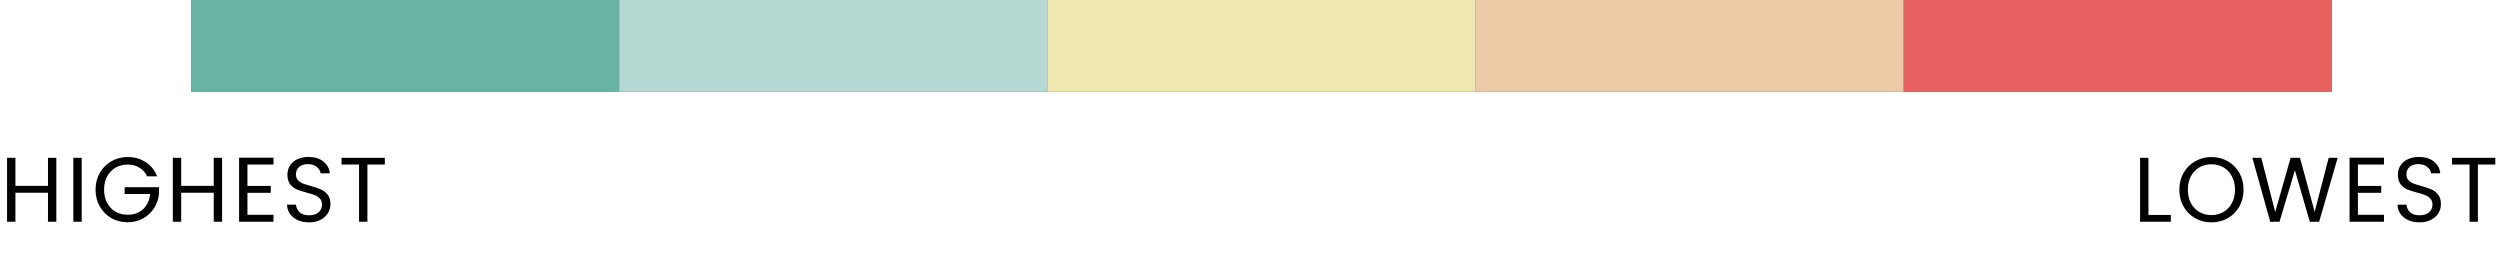
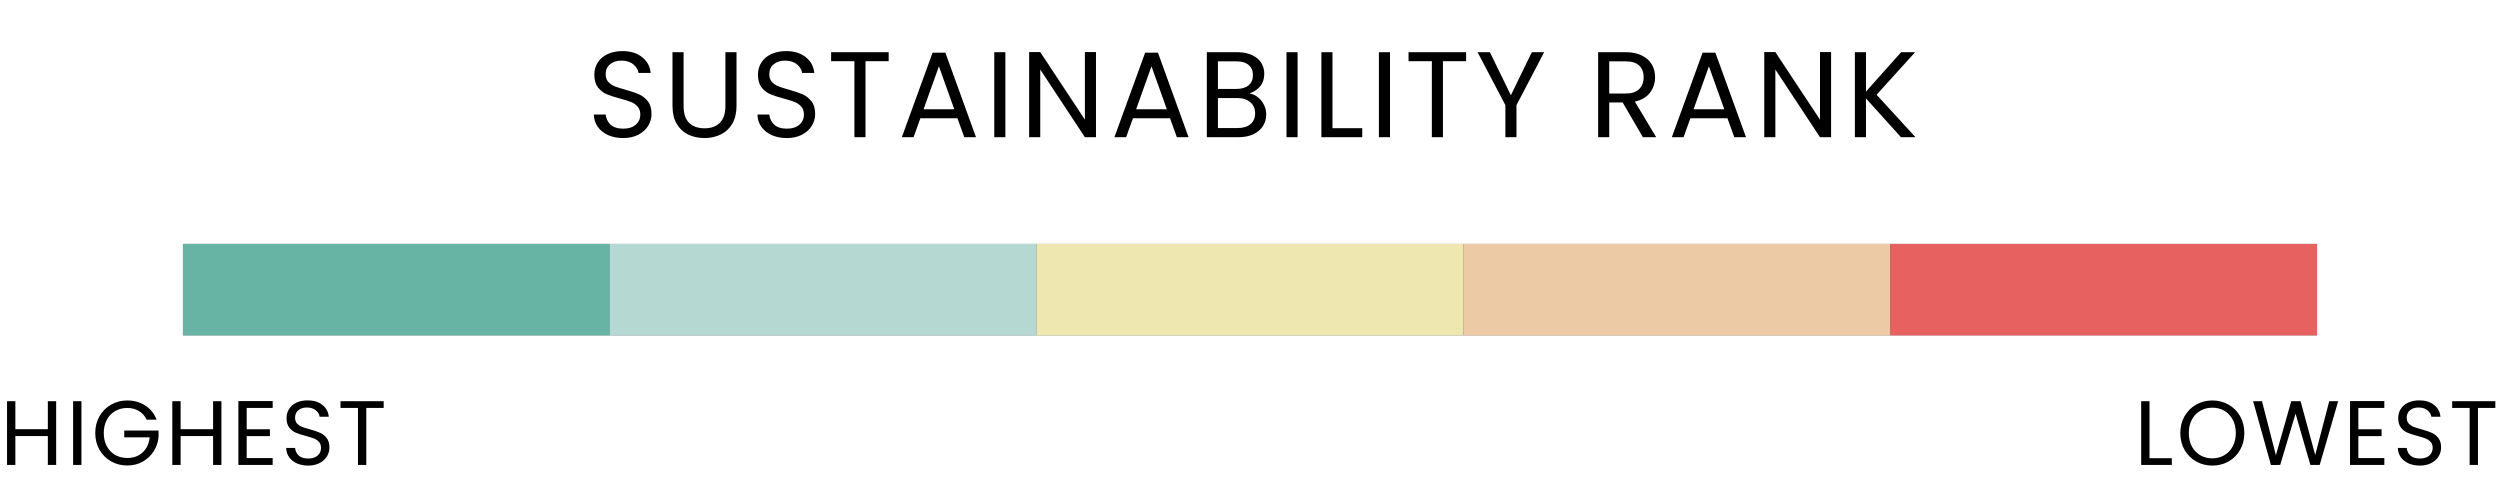
- <svg xmlns="http://www.w3.org/2000/svg" width="327" height="34" viewBox="0 0 327 34" fill="none">
-   <rect x="25" width="280" height="12" fill="#333333" fill-opacity="0.74" />
-   <rect x="25" width="56" height="12" fill="#67B4A5" />
-   <rect x="81" width="56" height="12" fill="#B5D9D2" />
-   <rect x="137" width="56" height="12" fill="#EEE7B0" />
-   <rect x="193" width="56" height="12" fill="#EDCAA6" />
-   <rect x="249" width="56" height="12" fill="#E86161" />
-   <path d="M7.368 20.636V29H6.276V25.208H2.016V29H0.924V20.636H2.016V24.308H6.276V20.636H7.368ZM10.685 20.636V29H9.593V20.636H10.685ZM19.242 23.06C19.01 22.572 18.674 22.196 18.234 21.932C17.794 21.66 17.282 21.524 16.698 21.524C16.114 21.524 15.586 21.66 15.114 21.932C14.65 22.196 14.282 22.58 14.01 23.084C13.746 23.58 13.614 24.156 13.614 24.812C13.614 25.468 13.746 26.044 14.01 26.54C14.282 27.036 14.65 27.42 15.114 27.692C15.586 27.956 16.114 28.088 16.698 28.088C17.514 28.088 18.186 27.844 18.714 27.356C19.242 26.868 19.55 26.208 19.638 25.376H16.302V24.488H20.802V25.328C20.738 26.016 20.522 26.648 20.154 27.224C19.786 27.792 19.302 28.244 18.702 28.58C18.102 28.908 17.434 29.072 16.698 29.072C15.922 29.072 15.214 28.892 14.574 28.532C13.934 28.164 13.426 27.656 13.05 27.008C12.682 26.36 12.498 25.628 12.498 24.812C12.498 23.996 12.682 23.264 13.05 22.616C13.426 21.96 13.934 21.452 14.574 21.092C15.214 20.724 15.922 20.54 16.698 20.54C17.586 20.54 18.37 20.76 19.05 21.2C19.738 21.64 20.238 22.26 20.55 23.06H19.242ZM29.05 20.636V29H27.958V25.208H23.698V29H22.606V20.636H23.698V24.308H27.958V20.636H29.05ZM32.366 21.524V24.32H35.414V25.22H32.366V28.1H35.774V29H31.274V20.624H35.774V21.524H32.366ZM40.438 29.084C39.886 29.084 39.391 28.988 38.95 28.796C38.519 28.596 38.178 28.324 37.931 27.98C37.682 27.628 37.554 27.224 37.547 26.768H38.711C38.751 27.16 38.91 27.492 39.191 27.764C39.478 28.028 39.895 28.16 40.438 28.16C40.959 28.16 41.367 28.032 41.663 27.776C41.967 27.512 42.118 27.176 42.118 26.768C42.118 26.448 42.031 26.188 41.855 25.988C41.678 25.788 41.459 25.636 41.194 25.532C40.931 25.428 40.575 25.316 40.127 25.196C39.575 25.052 39.13 24.908 38.794 24.764C38.467 24.62 38.182 24.396 37.943 24.092C37.711 23.78 37.594 23.364 37.594 22.844C37.594 22.388 37.711 21.984 37.943 21.632C38.175 21.28 38.498 21.008 38.914 20.816C39.339 20.624 39.822 20.528 40.367 20.528C41.151 20.528 41.791 20.724 42.286 21.116C42.791 21.508 43.075 22.028 43.139 22.676H41.938C41.898 22.356 41.73 22.076 41.434 21.836C41.139 21.588 40.746 21.464 40.258 21.464C39.803 21.464 39.431 21.584 39.142 21.824C38.855 22.056 38.711 22.384 38.711 22.808C38.711 23.112 38.794 23.36 38.962 23.552C39.139 23.744 39.35 23.892 39.599 23.996C39.855 24.092 40.211 24.204 40.666 24.332C41.218 24.484 41.663 24.636 41.998 24.788C42.334 24.932 42.623 25.16 42.862 25.472C43.102 25.776 43.222 26.192 43.222 26.72C43.222 27.128 43.114 27.512 42.898 27.872C42.682 28.232 42.362 28.524 41.938 28.748C41.514 28.972 41.014 29.084 40.438 29.084ZM50.337 20.636V21.524H48.057V29H46.965V21.524H44.673V20.636H50.337Z" fill="black" />
-   <path d="M281.016 28.112H283.944V29H279.924V20.636H281.016V28.112ZM289.256 29.084C288.48 29.084 287.772 28.904 287.132 28.544C286.492 28.176 285.984 27.668 285.608 27.02C285.24 26.364 285.056 25.628 285.056 24.812C285.056 23.996 285.24 23.264 285.608 22.616C285.984 21.96 286.492 21.452 287.132 21.092C287.772 20.724 288.48 20.54 289.256 20.54C290.04 20.54 290.752 20.724 291.392 21.092C292.032 21.452 292.536 21.956 292.904 22.604C293.272 23.252 293.456 23.988 293.456 24.812C293.456 25.636 293.272 26.372 292.904 27.02C292.536 27.668 292.032 28.176 291.392 28.544C290.752 28.904 290.04 29.084 289.256 29.084ZM289.256 28.136C289.84 28.136 290.364 28 290.828 27.728C291.3 27.456 291.668 27.068 291.932 26.564C292.204 26.06 292.34 25.476 292.34 24.812C292.34 24.14 292.204 23.556 291.932 23.06C291.668 22.556 291.304 22.168 290.84 21.896C290.376 21.624 289.848 21.488 289.256 21.488C288.664 21.488 288.136 21.624 287.672 21.896C287.208 22.168 286.84 22.556 286.568 23.06C286.304 23.556 286.172 24.14 286.172 24.812C286.172 25.476 286.304 26.06 286.568 26.564C286.84 27.068 287.208 27.456 287.672 27.728C288.144 28 288.672 28.136 289.256 28.136ZM305.769 20.636L303.345 29H302.121L300.177 22.268L298.161 29L296.949 29.012L294.609 20.636H295.773L297.597 27.728L299.613 20.636H300.837L302.757 27.704L304.593 20.636H305.769ZM308.416 21.524V24.32H311.464V25.22H308.416V28.1H311.824V29H307.324V20.624H311.824V21.524H308.416ZM316.489 29.084C315.937 29.084 315.441 28.988 315.001 28.796C314.569 28.596 314.229 28.324 313.981 27.98C313.733 27.628 313.605 27.224 313.597 26.768H314.761C314.801 27.16 314.961 27.492 315.241 27.764C315.529 28.028 315.945 28.16 316.489 28.16C317.009 28.16 317.417 28.032 317.713 27.776C318.017 27.512 318.169 27.176 318.169 26.768C318.169 26.448 318.081 26.188 317.905 25.988C317.729 25.788 317.509 25.636 317.245 25.532C316.981 25.428 316.625 25.316 316.177 25.196C315.625 25.052 315.181 24.908 314.845 24.764C314.517 24.62 314.233 24.396 313.993 24.092C313.761 23.78 313.645 23.364 313.645 22.844C313.645 22.388 313.761 21.984 313.993 21.632C314.225 21.28 314.549 21.008 314.965 20.816C315.389 20.624 315.873 20.528 316.417 20.528C317.201 20.528 317.841 20.724 318.337 21.116C318.841 21.508 319.125 22.028 319.189 22.676H317.989C317.949 22.356 317.781 22.076 317.485 21.836C317.189 21.588 316.797 21.464 316.309 21.464C315.853 21.464 315.481 21.584 315.193 21.824C314.905 22.056 314.761 22.384 314.761 22.808C314.761 23.112 314.845 23.36 315.013 23.552C315.189 23.744 315.401 23.892 315.649 23.996C315.905 24.092 316.261 24.204 316.717 24.332C317.269 24.484 317.713 24.636 318.049 24.788C318.385 24.932 318.673 25.16 318.913 25.472C319.153 25.776 319.273 26.192 319.273 26.72C319.273 27.128 319.165 27.512 318.949 27.872C318.733 28.232 318.413 28.524 317.989 28.748C317.565 28.972 317.065 29.084 316.489 29.084ZM326.388 20.636V21.524H324.108V29H323.016V21.524H320.724V20.636H326.388Z" fill="black" />
+ <svg xmlns="http://www.w3.org/2000/svg" width="328" height="66" viewBox="0 0 328 66" fill="none">
+   <rect x="24" y="32" width="280" height="12" fill="#333333" fill-opacity="0.74" />
+   <rect x="24" y="32" width="56" height="12" fill="#67B4A5" />
+   <rect x="80" y="32" width="56" height="12" fill="#B5D9D2" />
+   <rect x="136" y="32" width="56" height="12" fill="#EEE7B0" />
+   <rect x="192" y="32" width="56" height="12" fill="#EDCAA6" />
+   <rect x="248" y="32" width="56" height="12" fill="#E86161" />
+   <path d="M7.368 52.636V61H6.276V57.208H2.016V61H0.924V52.636H2.016V56.308H6.276V52.636H7.368ZM10.685 52.636V61H9.593V52.636H10.685ZM19.242 55.06C19.01 54.572 18.674 54.196 18.234 53.932C17.794 53.66 17.282 53.524 16.698 53.524C16.114 53.524 15.586 53.66 15.114 53.932C14.65 54.196 14.282 54.58 14.01 55.084C13.746 55.58 13.614 56.156 13.614 56.812C13.614 57.468 13.746 58.044 14.01 58.54C14.282 59.036 14.65 59.42 15.114 59.692C15.586 59.956 16.114 60.088 16.698 60.088C17.514 60.088 18.186 59.844 18.714 59.356C19.242 58.868 19.55 58.208 19.638 57.376H16.302V56.488H20.802V57.328C20.738 58.016 20.522 58.648 20.154 59.224C19.786 59.792 19.302 60.244 18.702 60.58C18.102 60.908 17.434 61.072 16.698 61.072C15.922 61.072 15.214 60.892 14.574 60.532C13.934 60.164 13.426 59.656 13.05 59.008C12.682 58.36 12.498 57.628 12.498 56.812C12.498 55.996 12.682 55.264 13.05 54.616C13.426 53.96 13.934 53.452 14.574 53.092C15.214 52.724 15.922 52.54 16.698 52.54C17.586 52.54 18.37 52.76 19.05 53.2C19.738 53.64 20.238 54.26 20.55 55.06H19.242ZM29.05 52.636V61H27.958V57.208H23.698V61H22.606V52.636H23.698V56.308H27.958V52.636H29.05ZM32.366 53.524V56.32H35.414V57.22H32.366V60.1H35.774V61H31.274V52.624H35.774V53.524H32.366ZM40.438 61.084C39.886 61.084 39.391 60.988 38.95 60.796C38.519 60.596 38.178 60.324 37.931 59.98C37.682 59.628 37.554 59.224 37.547 58.768H38.711C38.751 59.16 38.91 59.492 39.191 59.764C39.478 60.028 39.895 60.16 40.438 60.16C40.959 60.16 41.367 60.032 41.663 59.776C41.967 59.512 42.118 59.176 42.118 58.768C42.118 58.448 42.031 58.188 41.855 57.988C41.678 57.788 41.459 57.636 41.194 57.532C40.931 57.428 40.575 57.316 40.127 57.196C39.575 57.052 39.13 56.908 38.794 56.764C38.467 56.62 38.182 56.396 37.943 56.092C37.711 55.78 37.594 55.364 37.594 54.844C37.594 54.388 37.711 53.984 37.943 53.632C38.175 53.28 38.498 53.008 38.914 52.816C39.339 52.624 39.822 52.528 40.367 52.528C41.151 52.528 41.791 52.724 42.286 53.116C42.791 53.508 43.075 54.028 43.139 54.676H41.938C41.898 54.356 41.73 54.076 41.434 53.836C41.139 53.588 40.746 53.464 40.258 53.464C39.803 53.464 39.431 53.584 39.142 53.824C38.855 54.056 38.711 54.384 38.711 54.808C38.711 55.112 38.794 55.36 38.962 55.552C39.139 55.744 39.35 55.892 39.599 55.996C39.855 56.092 40.211 56.204 40.666 56.332C41.218 56.484 41.663 56.636 41.998 56.788C42.334 56.932 42.623 57.16 42.862 57.472C43.102 57.776 43.222 58.192 43.222 58.72C43.222 59.128 43.114 59.512 42.898 59.872C42.682 60.232 42.362 60.524 41.938 60.748C41.514 60.972 41.014 61.084 40.438 61.084ZM50.337 52.636V53.524H48.057V61H46.965V53.524H44.673V52.636H50.337Z" fill="black" />
+   <path d="M282.016 60.112H284.944V61H280.924V52.636H282.016V60.112ZM290.256 61.084C289.48 61.084 288.772 60.904 288.132 60.544C287.492 60.176 286.984 59.668 286.608 59.02C286.24 58.364 286.056 57.628 286.056 56.812C286.056 55.996 286.24 55.264 286.608 54.616C286.984 53.96 287.492 53.452 288.132 53.092C288.772 52.724 289.48 52.54 290.256 52.54C291.04 52.54 291.752 52.724 292.392 53.092C293.032 53.452 293.536 53.956 293.904 54.604C294.272 55.252 294.456 55.988 294.456 56.812C294.456 57.636 294.272 58.372 293.904 59.02C293.536 59.668 293.032 60.176 292.392 60.544C291.752 60.904 291.04 61.084 290.256 61.084ZM290.256 60.136C290.84 60.136 291.364 60 291.828 59.728C292.3 59.456 292.668 59.068 292.932 58.564C293.204 58.06 293.34 57.476 293.34 56.812C293.34 56.14 293.204 55.556 292.932 55.06C292.668 54.556 292.304 54.168 291.84 53.896C291.376 53.624 290.848 53.488 290.256 53.488C289.664 53.488 289.136 53.624 288.672 53.896C288.208 54.168 287.84 54.556 287.568 55.06C287.304 55.556 287.172 56.14 287.172 56.812C287.172 57.476 287.304 58.06 287.568 58.564C287.84 59.068 288.208 59.456 288.672 59.728C289.144 60 289.672 60.136 290.256 60.136ZM306.769 52.636L304.345 61H303.121L301.177 54.268L299.161 61L297.949 61.012L295.609 52.636H296.773L298.597 59.728L300.613 52.636H301.837L303.757 59.704L305.593 52.636H306.769ZM309.416 53.524V56.32H312.464V57.22H309.416V60.1H312.824V61H308.324V52.624H312.824V53.524H309.416ZM317.489 61.084C316.937 61.084 316.441 60.988 316.001 60.796C315.569 60.596 315.229 60.324 314.981 59.98C314.733 59.628 314.605 59.224 314.597 58.768H315.761C315.801 59.16 315.961 59.492 316.241 59.764C316.529 60.028 316.945 60.16 317.489 60.16C318.009 60.16 318.417 60.032 318.713 59.776C319.017 59.512 319.169 59.176 319.169 58.768C319.169 58.448 319.081 58.188 318.905 57.988C318.729 57.788 318.509 57.636 318.245 57.532C317.981 57.428 317.625 57.316 317.177 57.196C316.625 57.052 316.181 56.908 315.845 56.764C315.517 56.62 315.233 56.396 314.993 56.092C314.761 55.78 314.645 55.364 314.645 54.844C314.645 54.388 314.761 53.984 314.993 53.632C315.225 53.28 315.549 53.008 315.965 52.816C316.389 52.624 316.873 52.528 317.417 52.528C318.201 52.528 318.841 52.724 319.337 53.116C319.841 53.508 320.125 54.028 320.189 54.676H318.989C318.949 54.356 318.781 54.076 318.485 53.836C318.189 53.588 317.797 53.464 317.309 53.464C316.853 53.464 316.481 53.584 316.193 53.824C315.905 54.056 315.761 54.384 315.761 54.808C315.761 55.112 315.845 55.36 316.013 55.552C316.189 55.744 316.401 55.892 316.649 55.996C316.905 56.092 317.261 56.204 317.717 56.332C318.269 56.484 318.713 56.636 319.049 56.788C319.385 56.932 319.673 57.16 319.913 57.472C320.153 57.776 320.273 58.192 320.273 58.72C320.273 59.128 320.165 59.512 319.949 59.872C319.733 60.232 319.413 60.524 318.989 60.748C318.565 60.972 318.065 61.084 317.489 61.084ZM327.388 52.636V53.524H325.108V61H324.016V53.524H321.724V52.636H327.388Z" fill="black" />
+   <path d="M81.768 18.112C81.032 18.112 80.371 17.984 79.784 17.728C79.208 17.461 78.755 17.099 78.424 16.64C78.093 16.171 77.923 15.632 77.912 15.024H79.464C79.517 15.547 79.731 15.989 80.104 16.352C80.488 16.704 81.043 16.88 81.768 16.88C82.461 16.88 83.005 16.709 83.4 16.368C83.805 16.016 84.008 15.568 84.008 15.024C84.008 14.597 83.891 14.251 83.656 13.984C83.421 13.717 83.128 13.515 82.776 13.376C82.424 13.237 81.949 13.088 81.352 12.928C80.616 12.736 80.024 12.544 79.576 12.352C79.139 12.16 78.76 11.861 78.44 11.456C78.131 11.04 77.976 10.485 77.976 9.792C77.976 9.184 78.131 8.645 78.44 8.176C78.749 7.707 79.181 7.344 79.736 7.088C80.301 6.832 80.947 6.704 81.672 6.704C82.717 6.704 83.571 6.965 84.232 7.488C84.904 8.011 85.283 8.704 85.368 9.568H83.768C83.715 9.141 83.491 8.768 83.096 8.448C82.701 8.117 82.179 7.952 81.528 7.952C80.92 7.952 80.424 8.112 80.04 8.432C79.656 8.741 79.464 9.179 79.464 9.744C79.464 10.149 79.576 10.48 79.8 10.736C80.035 10.992 80.317 11.189 80.648 11.328C80.989 11.456 81.464 11.605 82.072 11.776C82.808 11.979 83.4 12.181 83.848 12.384C84.296 12.576 84.68 12.88 85 13.296C85.32 13.701 85.48 14.256 85.48 14.96C85.48 15.504 85.336 16.016 85.048 16.496C84.76 16.976 84.333 17.365 83.768 17.664C83.203 17.963 82.536 18.112 81.768 18.112ZM89.687 6.848V13.904C89.687 14.896 89.927 15.632 90.407 16.112C90.897 16.592 91.575 16.832 92.439 16.832C93.292 16.832 93.959 16.592 94.439 16.112C94.929 15.632 95.175 14.896 95.175 13.904V6.848H96.631V13.888C96.631 14.816 96.444 15.6 96.071 16.24C95.697 16.869 95.191 17.339 94.551 17.648C93.921 17.957 93.212 18.112 92.423 18.112C91.633 18.112 90.919 17.957 90.279 17.648C89.649 17.339 89.148 16.869 88.775 16.24C88.412 15.6 88.231 14.816 88.231 13.888V6.848H89.687ZM103.236 18.112C102.5 18.112 101.838 17.984 101.252 17.728C100.676 17.461 100.222 17.099 99.891 16.64C99.561 16.171 99.39 15.632 99.379 15.024H100.932C100.985 15.547 101.198 15.989 101.572 16.352C101.956 16.704 102.51 16.88 103.236 16.88C103.929 16.88 104.473 16.709 104.868 16.368C105.273 16.016 105.476 15.568 105.476 15.024C105.476 14.597 105.358 14.251 105.124 13.984C104.889 13.717 104.596 13.515 104.244 13.376C103.892 13.237 103.417 13.088 102.82 12.928C102.084 12.736 101.492 12.544 101.044 12.352C100.606 12.16 100.228 11.861 99.907 11.456C99.598 11.04 99.444 10.485 99.444 9.792C99.444 9.184 99.598 8.645 99.907 8.176C100.217 7.707 100.649 7.344 101.204 7.088C101.769 6.832 102.414 6.704 103.14 6.704C104.185 6.704 105.038 6.965 105.7 7.488C106.372 8.011 106.75 8.704 106.836 9.568H105.236C105.182 9.141 104.958 8.768 104.564 8.448C104.169 8.117 103.646 7.952 102.996 7.952C102.388 7.952 101.892 8.112 101.508 8.432C101.124 8.741 100.932 9.179 100.932 9.744C100.932 10.149 101.044 10.48 101.268 10.736C101.502 10.992 101.785 11.189 102.116 11.328C102.457 11.456 102.932 11.605 103.54 11.776C104.276 11.979 104.868 12.181 105.316 12.384C105.764 12.576 106.148 12.88 106.468 13.296C106.788 13.701 106.948 14.256 106.948 14.96C106.948 15.504 106.804 16.016 106.516 16.496C106.228 16.976 105.801 17.365 105.236 17.664C104.67 17.963 104.004 18.112 103.236 18.112ZM116.594 6.848V8.032H113.554V18H112.098V8.032H109.042V6.848H116.594ZM125.618 15.52H120.754L119.858 18H118.322L122.354 6.912H124.034L128.05 18H126.514L125.618 15.52ZM125.202 14.336L123.186 8.704L121.17 14.336H125.202ZM131.904 6.848V18H130.448V6.848H131.904ZM143.793 18H142.337L136.481 9.12V18H135.025V6.832H136.481L142.337 15.696V6.832H143.793V18ZM153.507 15.52H148.643L147.747 18H146.211L150.243 6.912H151.923L155.939 18H154.403L153.507 15.52ZM153.091 14.336L151.075 8.704L149.059 14.336H153.091ZM163.92 12.256C164.326 12.32 164.694 12.485 165.024 12.752C165.366 13.019 165.632 13.349 165.824 13.744C166.027 14.139 166.128 14.56 166.128 15.008C166.128 15.573 165.984 16.085 165.696 16.544C165.408 16.992 164.987 17.349 164.432 17.616C163.888 17.872 163.243 18 162.496 18H158.336V6.848H162.336C163.094 6.848 163.739 6.976 164.272 7.232C164.806 7.477 165.206 7.813 165.472 8.24C165.739 8.667 165.872 9.147 165.872 9.68C165.872 10.341 165.691 10.891 165.328 11.328C164.976 11.755 164.507 12.064 163.92 12.256ZM159.792 11.664H162.24C162.923 11.664 163.451 11.504 163.824 11.184C164.198 10.864 164.384 10.421 164.384 9.856C164.384 9.291 164.198 8.848 163.824 8.528C163.451 8.208 162.912 8.048 162.208 8.048H159.792V11.664ZM162.368 16.8C163.094 16.8 163.659 16.629 164.064 16.288C164.47 15.947 164.672 15.472 164.672 14.864C164.672 14.245 164.459 13.76 164.032 13.408C163.606 13.045 163.035 12.864 162.32 12.864H159.792V16.8H162.368ZM170.245 6.848V18H168.789V6.848H170.245ZM174.822 16.816H178.726V18H173.366V6.848H174.822V16.816ZM182.369 6.848V18H180.913V6.848H182.369ZM192.354 6.848V8.032H189.314V18H187.858V8.032H184.802V6.848H192.354ZM202.594 6.848L198.962 13.792V18H197.506V13.792L193.858 6.848H195.474L198.226 12.496L200.978 6.848H202.594ZM215.548 18L212.892 13.44H211.132V18H209.676V6.848H213.276C214.118 6.848 214.828 6.992 215.404 7.28C215.99 7.568 216.428 7.957 216.716 8.448C217.004 8.939 217.148 9.499 217.148 10.128C217.148 10.896 216.924 11.573 216.476 12.16C216.038 12.747 215.377 13.136 214.492 13.328L217.292 18H215.548ZM211.132 12.272H213.276C214.065 12.272 214.657 12.08 215.052 11.696C215.446 11.301 215.644 10.779 215.644 10.128C215.644 9.467 215.446 8.955 215.052 8.592C214.668 8.229 214.076 8.048 213.276 8.048H211.132V12.272ZM226.642 15.52H221.778L220.882 18H219.346L223.378 6.912H225.058L229.074 18H227.538L226.642 15.52ZM226.226 14.336L224.21 8.704L222.194 14.336H226.226ZM240.239 18H238.783L232.927 9.12V18H231.471V6.832H232.927L238.783 15.696V6.832H240.239V18ZM249.409 18L244.817 12.912V18H243.361V6.848H244.817V12.016L249.425 6.848H251.265L246.209 12.432L251.313 18H249.409Z" fill="black" />
</svg>
